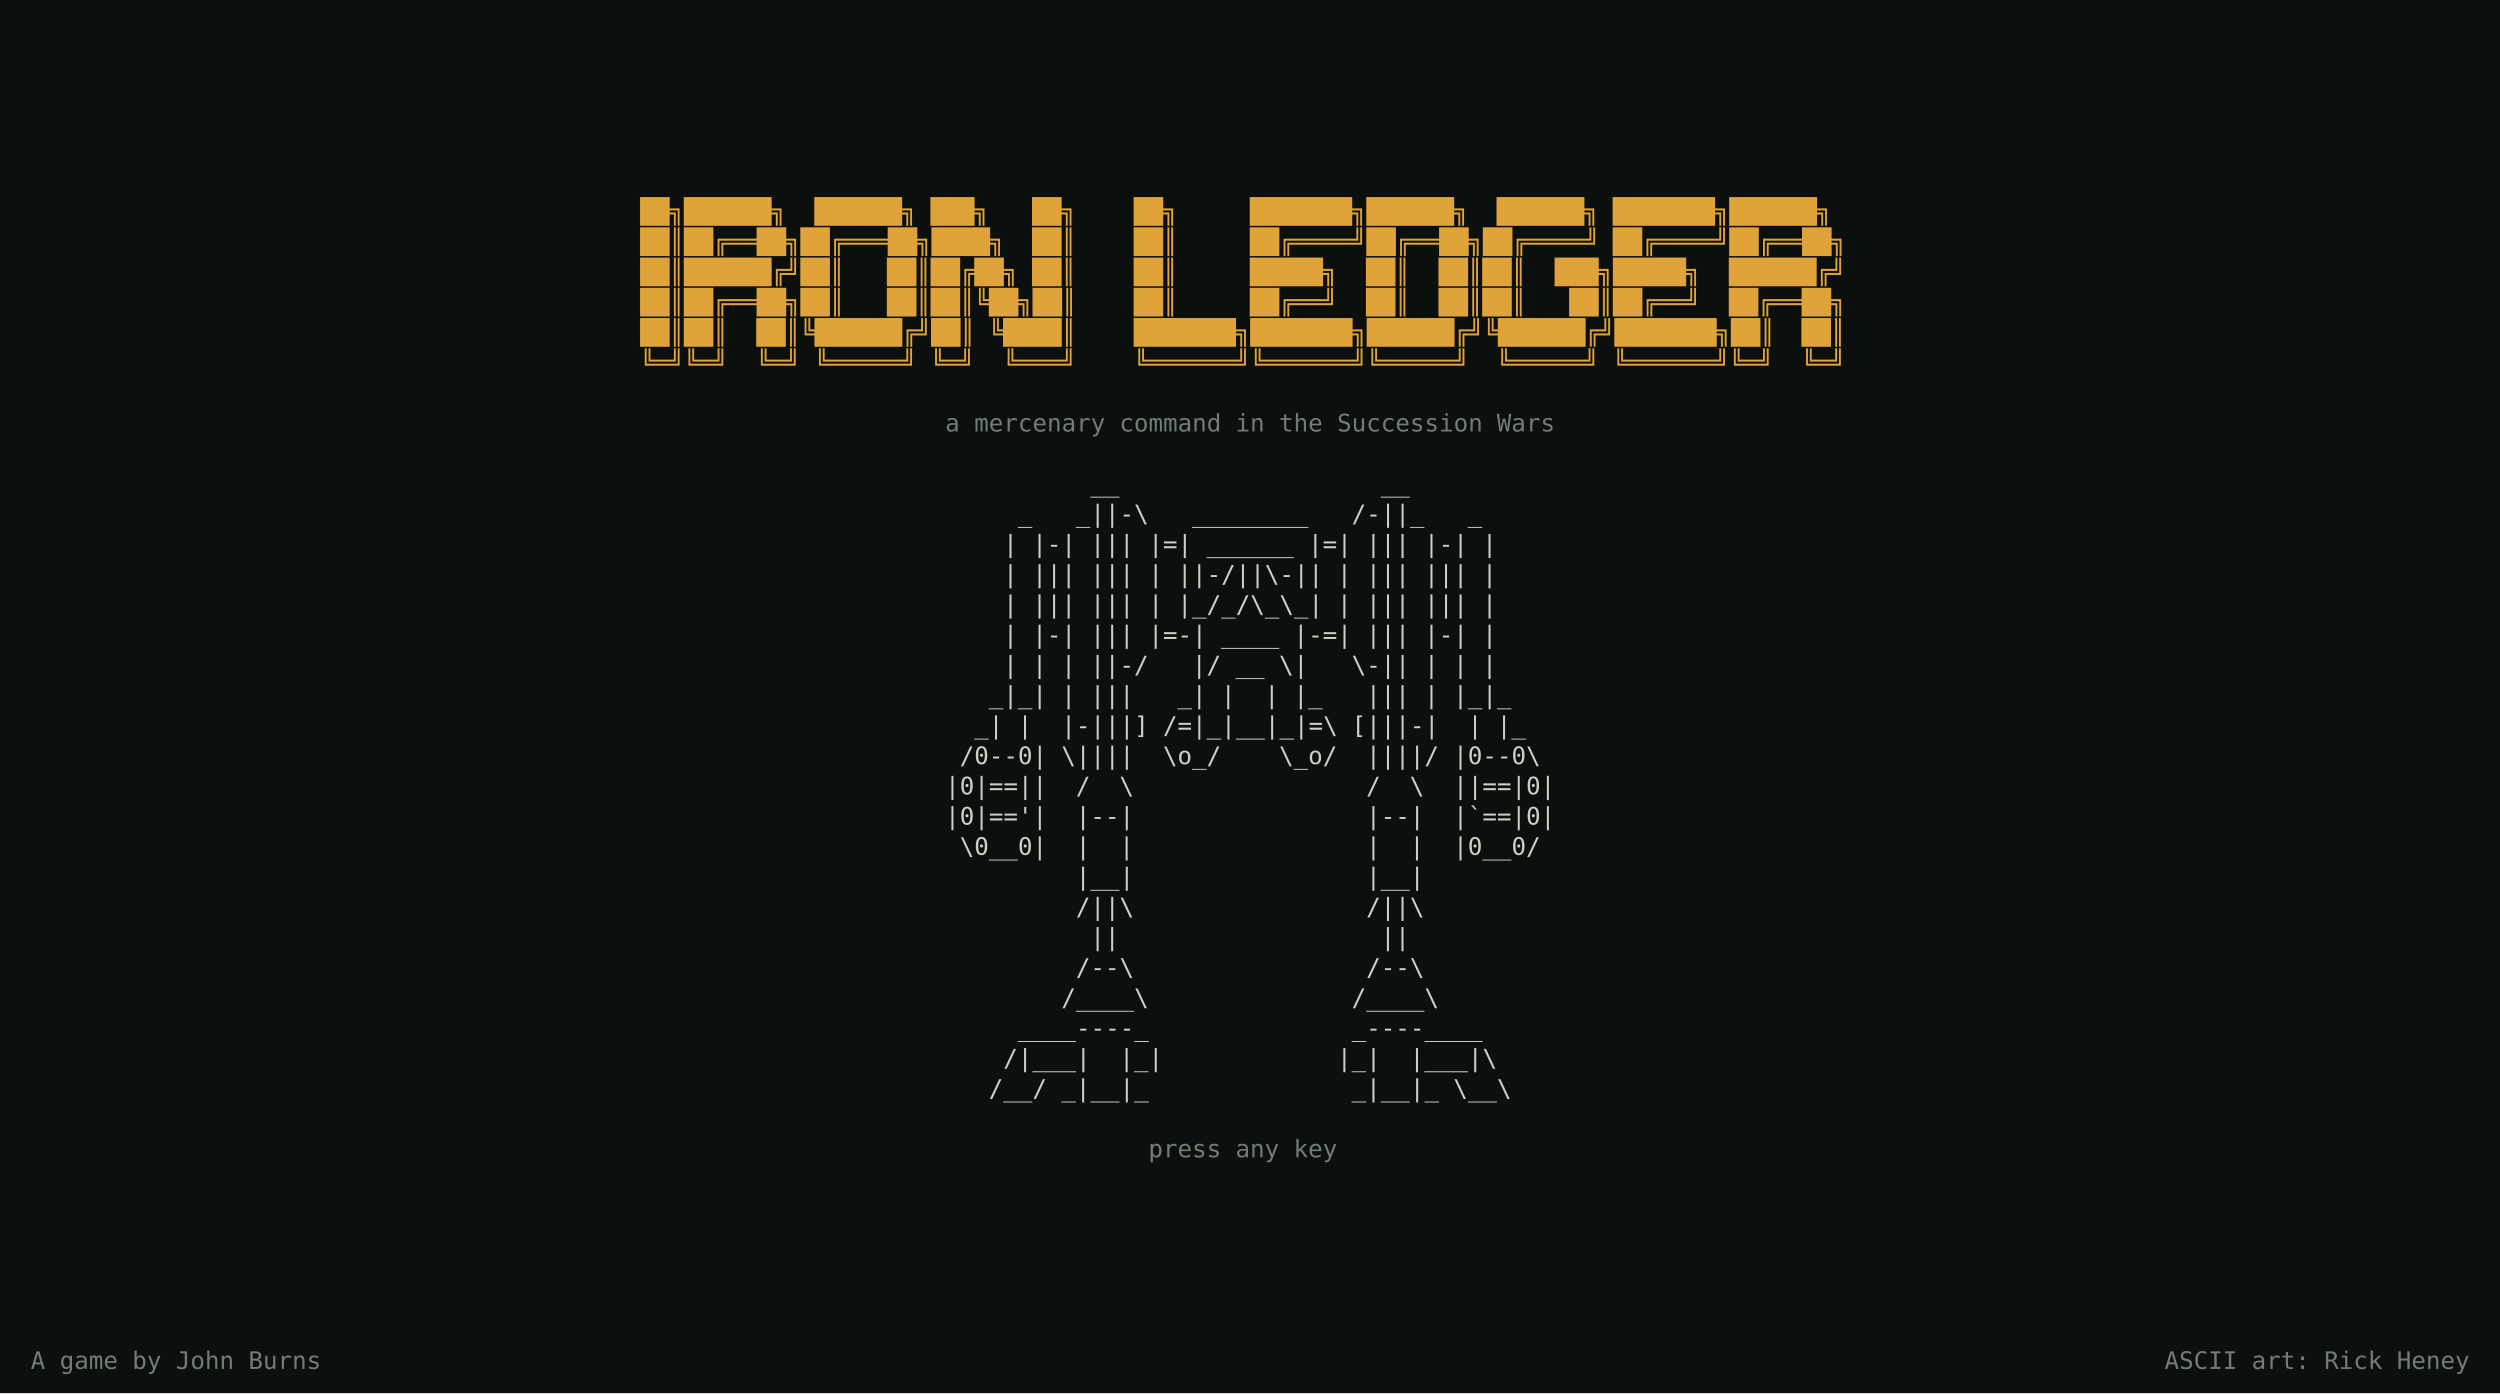
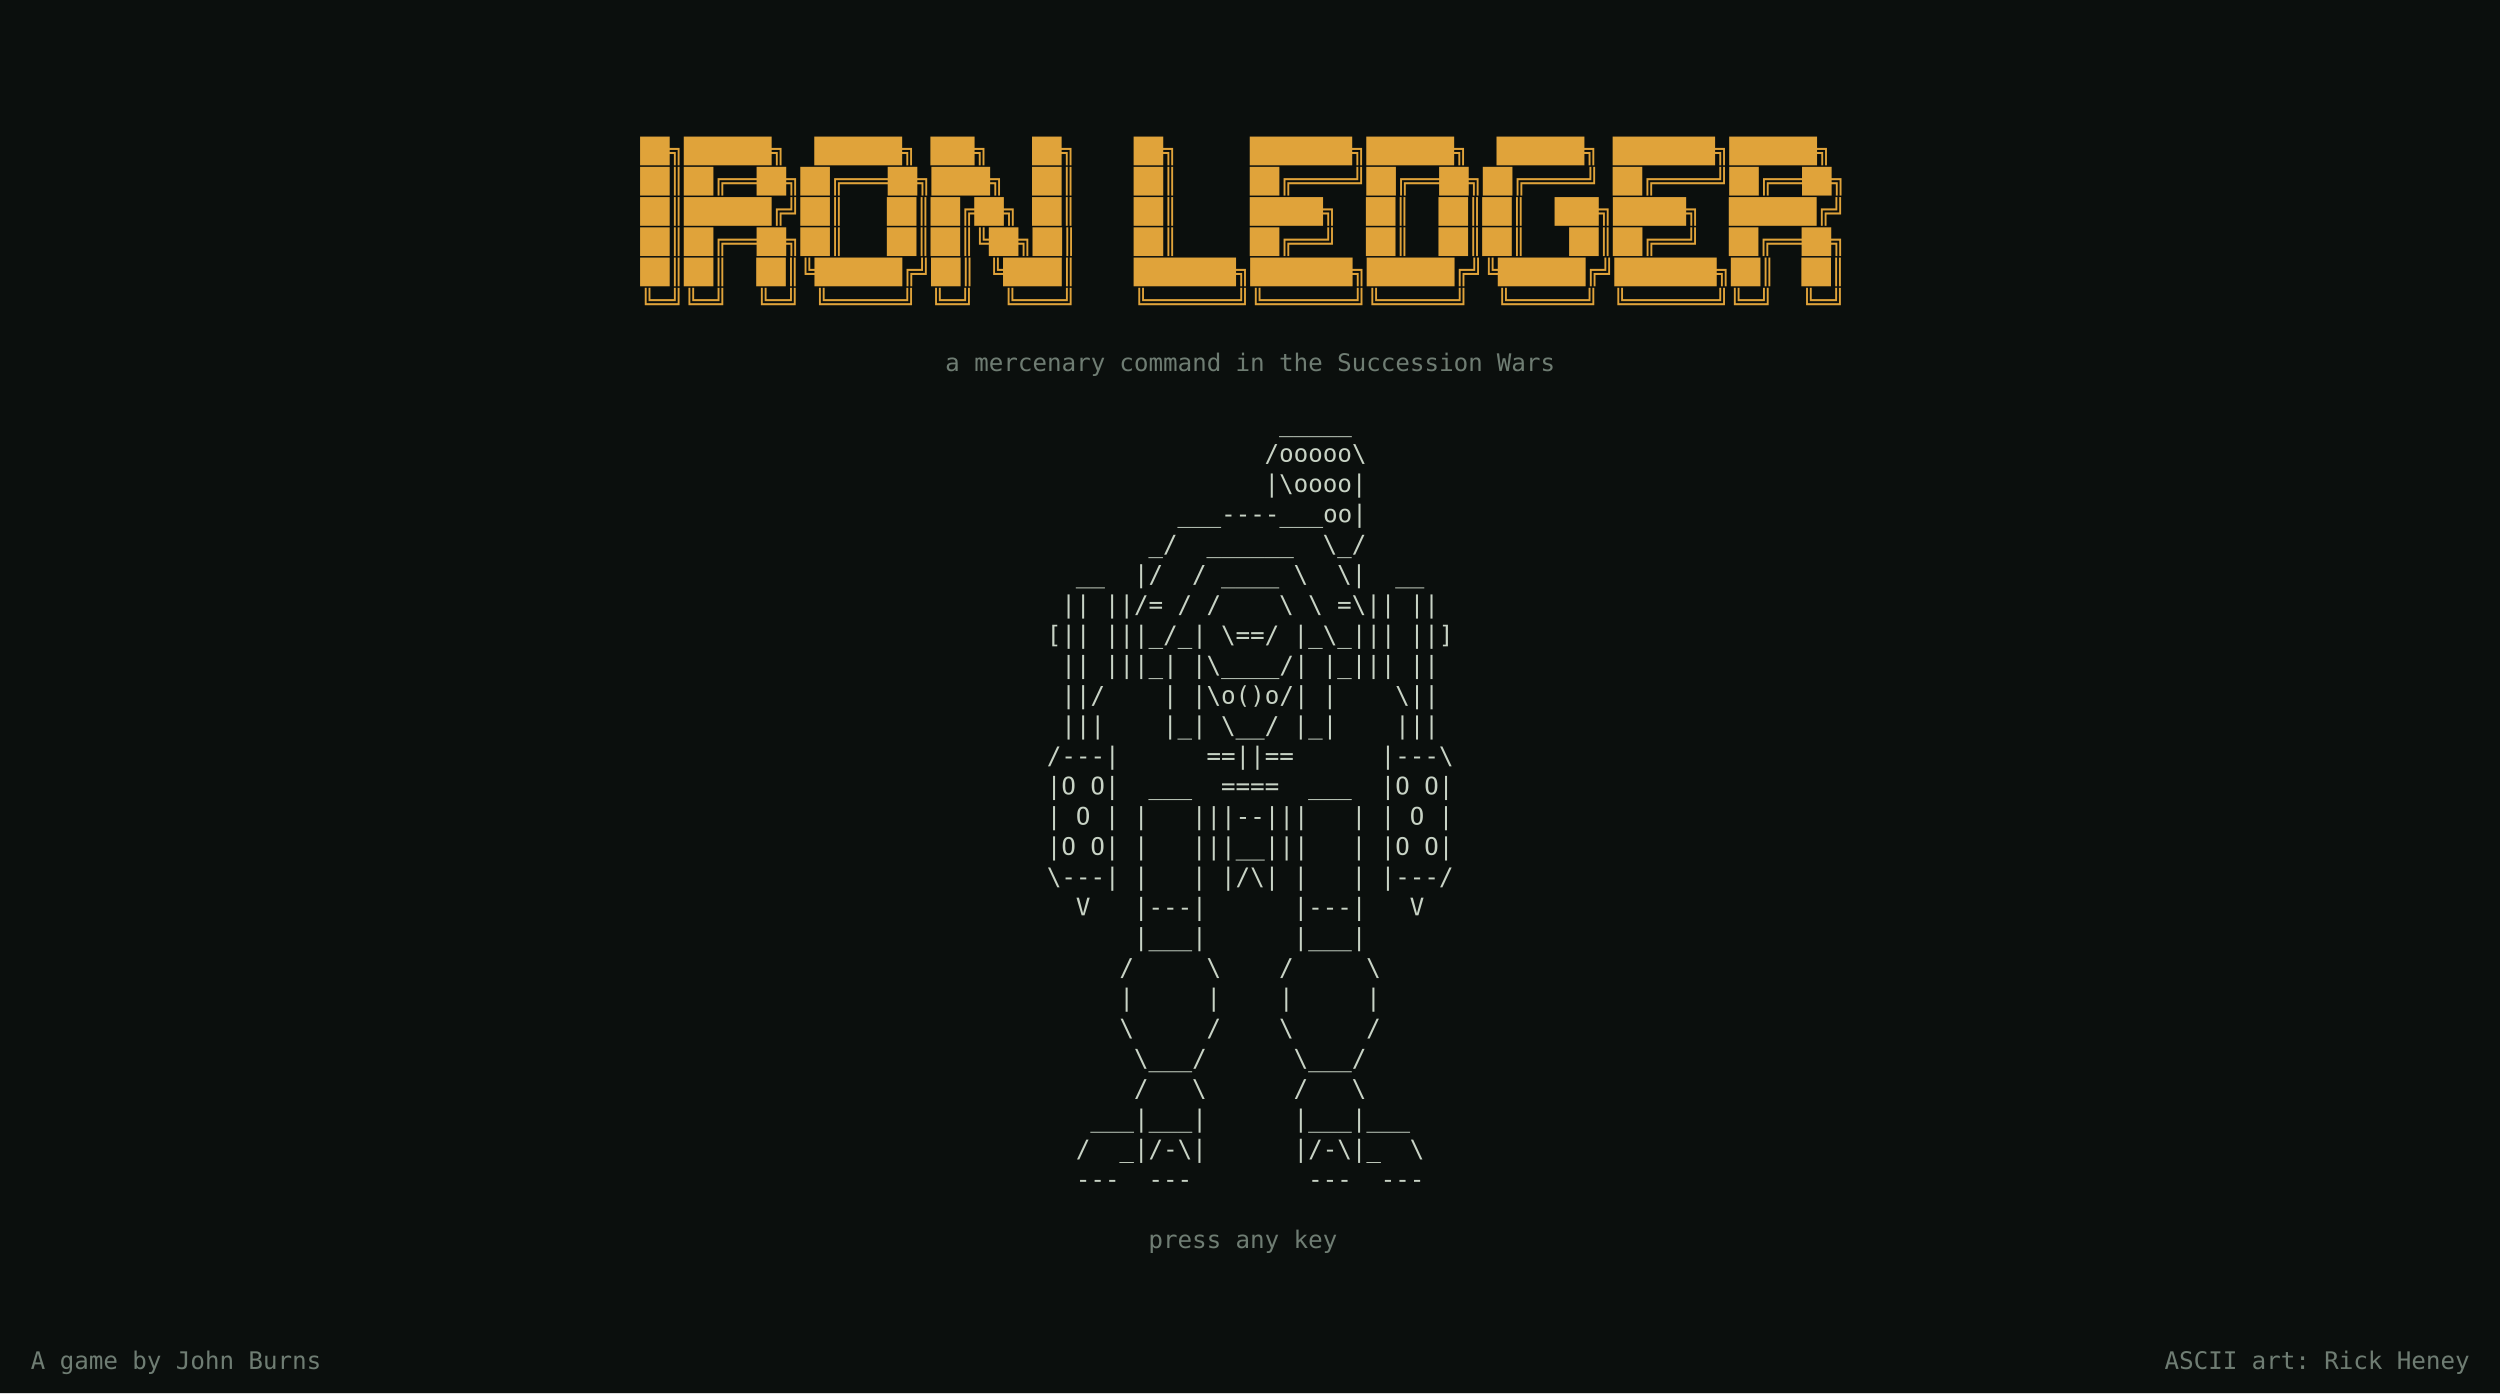
<svg xmlns="http://www.w3.org/2000/svg" width="1240" height="691" viewBox="0 0 1240 691">
  <rect width="100%" height="100%" fill="#0b0f0d" />
  <g font-family="Menlo, DejaVu Sans Mono, Consolas, monospace" font-size="12" xml:space="preserve">
-     <text y="109" fill="#e0a33a" x="317.6 324.8 332.0 339.2 346.4 353.6 360.8 368.0 375.2 382.4">██╗██████╗</text>
-     <text y="109" fill="#e0a33a" x="404.0 411.2 418.4 425.6 432.8 440.0 447.2">██████╗</text>
-     <text y="109" fill="#e0a33a" x="461.6 468.8 476.0 483.2">███╗</text>
-     <text y="109" fill="#e0a33a" x="512.0 519.2 526.4">██╗</text>
-     <text y="109" fill="#e0a33a" x="562.4 569.6 576.8">██╗</text>
-     <text y="109" fill="#e0a33a" x="620.0 627.2 634.4 641.6 648.8 656.0 663.2 670.4 677.6 684.8 692.0 699.2 706.4 713.6 720.8">███████╗██████╗</text>
-     <text y="109" fill="#e0a33a" x="742.4 749.6 756.8 764.0 771.2 778.4 785.6">██████╗</text>
-     <text y="109" fill="#e0a33a" x="800.0 807.2 814.4 821.6 828.8 836.0 843.2 850.4 857.6 864.8 872.0 879.2 886.4 893.6 900.8">███████╗██████╗</text>
-     <text y="124" fill="#e0a33a" x="317.6 324.8 332.0 339.2 346.4 353.6 360.8 368.0 375.2 382.4 389.6 396.8 404.0 411.2 418.4 425.6 432.8 440.0 447.2 454.4 461.6 468.8 476.0 483.2 490.4">██║██╔══██╗██╔═══██╗████╗</text>
-     <text y="124" fill="#e0a33a" x="512.0 519.2 526.4">██║</text>
+     <text y="79" fill="#e0a33a" x="317.6 324.8 332.0 339.2 346.4 353.6 360.8 368.0 375.2 382.4">██╗██████╗</text>
+     <text y="79" fill="#e0a33a" x="404.0 411.2 418.4 425.6 432.8 440.0 447.2">██████╗</text>
+     <text y="79" fill="#e0a33a" x="461.6 468.8 476.0 483.2">███╗</text>
+     <text y="79" fill="#e0a33a" x="512.0 519.2 526.4">██╗</text>
+     <text y="79" fill="#e0a33a" x="562.4 569.6 576.8">██╗</text>
+     <text y="79" fill="#e0a33a" x="620.0 627.2 634.4 641.6 648.8 656.0 663.2 670.4 677.6 684.8 692.0 699.2 706.4 713.6 720.8">███████╗██████╗</text>
+     <text y="79" fill="#e0a33a" x="742.4 749.6 756.8 764.0 771.2 778.4 785.6">██████╗</text>
+     <text y="79" fill="#e0a33a" x="800.0 807.2 814.4 821.6 828.8 836.0 843.2 850.4 857.6 864.8 872.0 879.2 886.4 893.6 900.8">███████╗██████╗</text>
+     <text y="94" fill="#e0a33a" x="317.6 324.8 332.0 339.2 346.4 353.6 360.8 368.0 375.2 382.4 389.6 396.8 404.0 411.2 418.4 425.6 432.8 440.0 447.2 454.4 461.6 468.8 476.0 483.2 490.4">██║██╔══██╗██╔═══██╗████╗</text>
+     <text y="94" fill="#e0a33a" x="512.0 519.2 526.4">██║</text>
+     <text y="94" fill="#e0a33a" x="562.4 569.6 576.8">██║</text>
+     <text y="94" fill="#e0a33a" x="620.0 627.2 634.4 641.6 648.8 656.0 663.2 670.4 677.6 684.8 692.0 699.2 706.4 713.6 720.8 728.0 735.2 742.4 749.6 756.8 764.0 771.2 778.4 785.6">██╔════╝██╔══██╗██╔════╝</text>
+     <text y="94" fill="#e0a33a" x="800.0 807.2 814.4 821.6 828.8 836.0 843.2 850.4 857.6 864.8 872.0 879.2 886.4 893.6 900.8 908.0">██╔════╝██╔══██╗</text>
+     <text y="109" fill="#e0a33a" x="317.6 324.8 332.0 339.2 346.4 353.6 360.8 368.0 375.2 382.4 389.6 396.8 404.0 411.2">██║██████╔╝██║</text>
+     <text y="109" fill="#e0a33a" x="440.0 447.2 454.4 461.6 468.8 476.0 483.2 490.4 497.6">██║██╔██╗</text>
+     <text y="109" fill="#e0a33a" x="512.0 519.2 526.4">██║</text>
+     <text y="109" fill="#e0a33a" x="562.4 569.6 576.8">██║</text>
+     <text y="109" fill="#e0a33a" x="620.0 627.2 634.4 641.6 648.8 656.0">█████╗</text>
+     <text y="109" fill="#e0a33a" x="677.6 684.8 692.0">██║</text>
+     <text y="109" fill="#e0a33a" x="713.6 720.8 728.0 735.2 742.4 749.6">██║██║</text>
+     <text y="109" fill="#e0a33a" x="771.2 778.4 785.6 792.8 800.0 807.2 814.4 821.6 828.8 836.0">███╗█████╗</text>
+     <text y="109" fill="#e0a33a" x="857.6 864.8 872.0 879.2 886.4 893.6 900.8 908.0">██████╔╝</text>
+     <text y="124" fill="#e0a33a" x="317.6 324.8 332.0 339.2 346.4 353.6 360.8 368.0 375.2 382.4 389.6 396.8 404.0 411.2">██║██╔══██╗██║</text>
+     <text y="124" fill="#e0a33a" x="440.0 447.2 454.4 461.6 468.8 476.0 483.2 490.4 497.6 504.8 512.0 519.2 526.4">██║██║╚██╗██║</text>
    <text y="124" fill="#e0a33a" x="562.4 569.6 576.8">██║</text>
-     <text y="124" fill="#e0a33a" x="620.0 627.2 634.4 641.6 648.8 656.0 663.2 670.4 677.6 684.8 692.0 699.2 706.4 713.6 720.8 728.0 735.2 742.4 749.6 756.8 764.0 771.2 778.4 785.6">██╔════╝██╔══██╗██╔════╝</text>
-     <text y="124" fill="#e0a33a" x="800.0 807.2 814.4 821.6 828.8 836.0 843.2 850.4 857.6 864.8 872.0 879.2 886.4 893.6 900.8 908.0">██╔════╝██╔══██╗</text>
-     <text y="139" fill="#e0a33a" x="317.6 324.8 332.0 339.2 346.4 353.6 360.8 368.0 375.2 382.4 389.6 396.8 404.0 411.2">██║██████╔╝██║</text>
-     <text y="139" fill="#e0a33a" x="440.0 447.2 454.4 461.6 468.8 476.0 483.2 490.4 497.6">██║██╔██╗</text>
-     <text y="139" fill="#e0a33a" x="512.0 519.2 526.4">██║</text>
-     <text y="139" fill="#e0a33a" x="562.4 569.6 576.8">██║</text>
-     <text y="139" fill="#e0a33a" x="620.0 627.2 634.4 641.6 648.8 656.0">█████╗</text>
-     <text y="139" fill="#e0a33a" x="677.6 684.8 692.0">██║</text>
-     <text y="139" fill="#e0a33a" x="713.6 720.8 728.0 735.2 742.4 749.6">██║██║</text>
-     <text y="139" fill="#e0a33a" x="771.2 778.4 785.6 792.8 800.0 807.2 814.4 821.6 828.8 836.0">███╗█████╗</text>
-     <text y="139" fill="#e0a33a" x="857.6 864.8 872.0 879.2 886.4 893.6 900.8 908.0">██████╔╝</text>
-     <text y="154" fill="#e0a33a" x="317.6 324.8 332.0 339.2 346.4 353.6 360.8 368.0 375.2 382.4 389.6 396.8 404.0 411.2">██║██╔══██╗██║</text>
-     <text y="154" fill="#e0a33a" x="440.0 447.2 454.4 461.6 468.8 476.0 483.2 490.4 497.6 504.8 512.0 519.2 526.4">██║██║╚██╗██║</text>
-     <text y="154" fill="#e0a33a" x="562.4 569.6 576.8">██║</text>
-     <text y="154" fill="#e0a33a" x="620.0 627.2 634.4 641.6 648.8 656.0">██╔══╝</text>
-     <text y="154" fill="#e0a33a" x="677.6 684.8 692.0">██║</text>
-     <text y="154" fill="#e0a33a" x="713.6 720.8 728.0 735.2 742.4 749.6">██║██║</text>
-     <text y="154" fill="#e0a33a" x="778.4 785.6 792.8 800.0 807.2 814.4 821.6 828.8 836.0">██║██╔══╝</text>
-     <text y="154" fill="#e0a33a" x="857.6 864.8 872.0 879.2 886.4 893.6 900.8 908.0">██╔══██╗</text>
-     <text y="169" fill="#e0a33a" x="317.6 324.8 332.0 339.2 346.4 353.6">██║██║</text>
-     <text y="169" fill="#e0a33a" x="375.2 382.4 389.6 396.8 404.0 411.2 418.4 425.6 432.8 440.0 447.2 454.4 461.6 468.8 476.0">██║╚██████╔╝██║</text>
-     <text y="169" fill="#e0a33a" x="490.4 497.6 504.8 512.0 519.2 526.4">╚████║</text>
-     <text y="169" fill="#e0a33a" x="562.4 569.6 576.8 584.0 591.2 598.4 605.6 612.8 620.0 627.2 634.4 641.6 648.8 656.0 663.2 670.4 677.6 684.8 692.0 699.2 706.4 713.6 720.8 728.0 735.2 742.4 749.6 756.8 764.0 771.2 778.4 785.6 792.8 800.0 807.2 814.4 821.6 828.8 836.0 843.2 850.4 857.6 864.8 872.0">███████╗███████╗██████╔╝╚██████╔╝███████╗██║</text>
-     <text y="169" fill="#e0a33a" x="893.6 900.8 908.0">██║</text>
-     <text y="184" fill="#e0a33a" x="317.6 324.8 332.0 339.2 346.4 353.6">╚═╝╚═╝</text>
-     <text y="184" fill="#e0a33a" x="375.2 382.4 389.6">╚═╝</text>
-     <text y="184" fill="#e0a33a" x="404.0 411.2 418.4 425.6 432.8 440.0 447.2">╚═════╝</text>
-     <text y="184" fill="#e0a33a" x="461.6 468.8 476.0">╚═╝</text>
-     <text y="184" fill="#e0a33a" x="497.6 504.8 512.0 519.2 526.4">╚═══╝</text>
-     <text y="184" fill="#e0a33a" x="562.4 569.6 576.8 584.0 591.2 598.4 605.6 612.8 620.0 627.2 634.4 641.6 648.8 656.0 663.2 670.4 677.6 684.8 692.0 699.2 706.4 713.6 720.8">╚══════╝╚══════╝╚═════╝</text>
-     <text y="184" fill="#e0a33a" x="742.4 749.6 756.8 764.0 771.2 778.4 785.6">╚═════╝</text>
-     <text y="184" fill="#e0a33a" x="800.0 807.2 814.4 821.6 828.8 836.0 843.2 850.4 857.6 864.8 872.0">╚══════╝╚═╝</text>
-     <text y="184" fill="#e0a33a" x="893.6 900.8 908.0">╚═╝</text>
-     <text y="214" fill="#6f7d73" x="468.8">a</text>
-     <text y="214" fill="#6f7d73" x="483.2 490.4 497.6 504.8 512.0 519.2 526.4 533.6 540.8">mercenary</text>
-     <text y="214" fill="#6f7d73" x="555.2 562.4 569.6 576.8 584.0 591.2 598.4">command</text>
-     <text y="214" fill="#6f7d73" x="612.8 620.0">in</text>
-     <text y="214" fill="#6f7d73" x="634.4 641.6 648.8">the</text>
-     <text y="214" fill="#6f7d73" x="663.2 670.4 677.6 684.8 692.0 699.2 706.4 713.6 720.8 728.0">Succession</text>
-     <text y="214" fill="#6f7d73" x="742.4 749.6 756.8 764.0">Wars</text>
-     <text y="244" fill="#c8d3c5" x="540.8 548.0">__</text>
-     <text y="244" fill="#c8d3c5" x="684.8 692.0">__</text>
-     <text y="259" fill="#c8d3c5" x="504.8">_</text>
-     <text y="259" fill="#c8d3c5" x="533.6 540.8 548.0 555.2 562.4">_||-\</text>
-     <text y="259" fill="#c8d3c5" x="591.2 598.4 605.6 612.8 620.0 627.2 634.4 641.6">________</text>
-     <text y="259" fill="#c8d3c5" x="670.4 677.6 684.8 692.0 699.2">/-||_</text>
-     <text y="259" fill="#c8d3c5" x="728.0">_</text>
-     <text y="274" fill="#c8d3c5" x="497.6">|</text>
-     <text y="274" fill="#c8d3c5" x="512.0 519.2 526.4">|-|</text>
-     <text y="274" fill="#c8d3c5" x="540.8 548.0 555.2">|||</text>
-     <text y="274" fill="#c8d3c5" x="569.6 576.8 584.0">|=|</text>
+     <text y="124" fill="#e0a33a" x="620.0 627.2 634.4 641.6 648.8 656.0">██╔══╝</text>
+     <text y="124" fill="#e0a33a" x="677.6 684.8 692.0">██║</text>
+     <text y="124" fill="#e0a33a" x="713.6 720.8 728.0 735.2 742.4 749.6">██║██║</text>
+     <text y="124" fill="#e0a33a" x="778.4 785.6 792.8 800.0 807.2 814.4 821.6 828.8 836.0">██║██╔══╝</text>
+     <text y="124" fill="#e0a33a" x="857.6 864.8 872.0 879.2 886.4 893.6 900.8 908.0">██╔══██╗</text>
+     <text y="139" fill="#e0a33a" x="317.6 324.8 332.0 339.2 346.4 353.6">██║██║</text>
+     <text y="139" fill="#e0a33a" x="375.2 382.4 389.6 396.8 404.0 411.2 418.4 425.6 432.8 440.0 447.2 454.4 461.6 468.8 476.0">██║╚██████╔╝██║</text>
+     <text y="139" fill="#e0a33a" x="490.4 497.6 504.8 512.0 519.2 526.4">╚████║</text>
+     <text y="139" fill="#e0a33a" x="562.4 569.6 576.8 584.0 591.2 598.4 605.6 612.8 620.0 627.2 634.4 641.6 648.8 656.0 663.2 670.4 677.6 684.8 692.0 699.2 706.4 713.6 720.8 728.0 735.2 742.4 749.6 756.8 764.0 771.2 778.4 785.6 792.8 800.0 807.2 814.4 821.6 828.8 836.0 843.2 850.4 857.6 864.8 872.0">███████╗███████╗██████╔╝╚██████╔╝███████╗██║</text>
+     <text y="139" fill="#e0a33a" x="893.6 900.8 908.0">██║</text>
+     <text y="154" fill="#e0a33a" x="317.6 324.8 332.0 339.2 346.4 353.6">╚═╝╚═╝</text>
+     <text y="154" fill="#e0a33a" x="375.2 382.4 389.6">╚═╝</text>
+     <text y="154" fill="#e0a33a" x="404.0 411.2 418.4 425.6 432.8 440.0 447.2">╚═════╝</text>
+     <text y="154" fill="#e0a33a" x="461.6 468.8 476.0">╚═╝</text>
+     <text y="154" fill="#e0a33a" x="497.6 504.8 512.0 519.2 526.4">╚═══╝</text>
+     <text y="154" fill="#e0a33a" x="562.4 569.6 576.8 584.0 591.2 598.4 605.6 612.8 620.0 627.2 634.4 641.6 648.8 656.0 663.2 670.4 677.6 684.8 692.0 699.2 706.4 713.6 720.8">╚══════╝╚══════╝╚═════╝</text>
+     <text y="154" fill="#e0a33a" x="742.4 749.6 756.8 764.0 771.2 778.4 785.6">╚═════╝</text>
+     <text y="154" fill="#e0a33a" x="800.0 807.2 814.4 821.6 828.8 836.0 843.2 850.4 857.6 864.8 872.0">╚══════╝╚═╝</text>
+     <text y="154" fill="#e0a33a" x="893.6 900.8 908.0">╚═╝</text>
+     <text y="184" fill="#6f7d73" x="468.8">a</text>
+     <text y="184" fill="#6f7d73" x="483.2 490.4 497.6 504.8 512.0 519.2 526.4 533.6 540.8">mercenary</text>
+     <text y="184" fill="#6f7d73" x="555.2 562.4 569.6 576.8 584.0 591.2 598.4">command</text>
+     <text y="184" fill="#6f7d73" x="612.8 620.0">in</text>
+     <text y="184" fill="#6f7d73" x="634.4 641.6 648.8">the</text>
+     <text y="184" fill="#6f7d73" x="663.2 670.4 677.6 684.8 692.0 699.2 706.4 713.6 720.8 728.0">Succession</text>
+     <text y="184" fill="#6f7d73" x="742.4 749.6 756.8 764.0">Wars</text>
+     <text y="214" fill="#c8d3c5" x="634.4 641.6 648.8 656.0 663.2">_____</text>
+     <text y="229" fill="#c8d3c5" x="627.2 634.4 641.6 648.8 656.0 663.2 670.4">/ooooo\</text>
+     <text y="244" fill="#c8d3c5" x="627.2 634.4 641.6 648.8 656.0 663.2 670.4">|\oooo|</text>
+     <text y="259" fill="#c8d3c5" x="584.0 591.2 598.4 605.6 612.8 620.0 627.2 634.4 641.6 648.8 656.0 663.2 670.4">___----___oo|</text>
+     <text y="274" fill="#c8d3c5" x="569.6 576.8">_/</text>
    <text y="274" fill="#c8d3c5" x="598.4 605.6 612.8 620.0 627.2 634.4">______</text>
-     <text y="274" fill="#c8d3c5" x="648.8 656.0 663.2">|=|</text>
-     <text y="274" fill="#c8d3c5" x="677.6 684.8 692.0">|||</text>
-     <text y="274" fill="#c8d3c5" x="706.4 713.6 720.8">|-|</text>
-     <text y="274" fill="#c8d3c5" x="735.2">|</text>
-     <text y="289" fill="#c8d3c5" x="497.6">|</text>
-     <text y="289" fill="#c8d3c5" x="512.0 519.2 526.4">|||</text>
-     <text y="289" fill="#c8d3c5" x="540.8 548.0 555.2">|||</text>
-     <text y="289" fill="#c8d3c5" x="569.6">|</text>
-     <text y="289" fill="#c8d3c5" x="584.0 591.2 598.4 605.6 612.8 620.0 627.2 634.4 641.6 648.8">||-/||\-||</text>
-     <text y="289" fill="#c8d3c5" x="663.2">|</text>
-     <text y="289" fill="#c8d3c5" x="677.6 684.8 692.0">|||</text>
-     <text y="289" fill="#c8d3c5" x="706.4 713.6 720.8">|||</text>
-     <text y="289" fill="#c8d3c5" x="735.2">|</text>
-     <text y="304" fill="#c8d3c5" x="497.6">|</text>
-     <text y="304" fill="#c8d3c5" x="512.0 519.2 526.4">|||</text>
-     <text y="304" fill="#c8d3c5" x="540.8 548.0 555.2">|||</text>
-     <text y="304" fill="#c8d3c5" x="569.6">|</text>
-     <text y="304" fill="#c8d3c5" x="584.0 591.2 598.4 605.6 612.8 620.0 627.2 634.4 641.6 648.8">|_/_/\_\_|</text>
-     <text y="304" fill="#c8d3c5" x="663.2">|</text>
-     <text y="304" fill="#c8d3c5" x="677.6 684.8 692.0">|||</text>
-     <text y="304" fill="#c8d3c5" x="706.4 713.6 720.8">|||</text>
-     <text y="304" fill="#c8d3c5" x="735.2">|</text>
-     <text y="319" fill="#c8d3c5" x="497.6">|</text>
-     <text y="319" fill="#c8d3c5" x="512.0 519.2 526.4">|-|</text>
-     <text y="319" fill="#c8d3c5" x="540.8 548.0 555.2">|||</text>
-     <text y="319" fill="#c8d3c5" x="569.6 576.8 584.0 591.2">|=-|</text>
-     <text y="319" fill="#c8d3c5" x="605.6 612.8 620.0 627.2">____</text>
-     <text y="319" fill="#c8d3c5" x="641.6 648.8 656.0 663.2">|-=|</text>
-     <text y="319" fill="#c8d3c5" x="677.6 684.8 692.0">|||</text>
-     <text y="319" fill="#c8d3c5" x="706.4 713.6 720.8">|-|</text>
-     <text y="319" fill="#c8d3c5" x="735.2">|</text>
-     <text y="334" fill="#c8d3c5" x="497.6">|</text>
-     <text y="334" fill="#c8d3c5" x="512.0">|</text>
-     <text y="334" fill="#c8d3c5" x="526.4">|</text>
-     <text y="334" fill="#c8d3c5" x="540.8 548.0 555.2 562.4">||-/</text>
-     <text y="334" fill="#c8d3c5" x="591.2 598.4">|/</text>
-     <text y="334" fill="#c8d3c5" x="612.8 620.0">__</text>
-     <text y="334" fill="#c8d3c5" x="634.4 641.6">\|</text>
-     <text y="334" fill="#c8d3c5" x="670.4 677.6 684.8 692.0">\-||</text>
-     <text y="334" fill="#c8d3c5" x="706.4">|</text>
-     <text y="334" fill="#c8d3c5" x="720.8">|</text>
-     <text y="334" fill="#c8d3c5" x="735.2">|</text>
-     <text y="349" fill="#c8d3c5" x="490.4 497.6 504.8 512.0">_|_|</text>
-     <text y="349" fill="#c8d3c5" x="526.4">|</text>
-     <text y="349" fill="#c8d3c5" x="540.8 548.0 555.2">|||</text>
-     <text y="349" fill="#c8d3c5" x="584.0 591.2">_|</text>
-     <text y="349" fill="#c8d3c5" x="605.6">|</text>
-     <text y="349" fill="#c8d3c5" x="627.2">|</text>
-     <text y="349" fill="#c8d3c5" x="641.6 648.8">|_</text>
-     <text y="349" fill="#c8d3c5" x="677.6 684.8 692.0">|||</text>
-     <text y="349" fill="#c8d3c5" x="706.4">|</text>
-     <text y="349" fill="#c8d3c5" x="720.8 728.0 735.2 742.4">|_|_</text>
-     <text y="364" fill="#c8d3c5" x="483.2 490.4">_|</text>
-     <text y="364" fill="#c8d3c5" x="504.8">|</text>
-     <text y="364" fill="#c8d3c5" x="526.4 533.6 540.8 548.0 555.2 562.4">|-|||]</text>
-     <text y="364" fill="#c8d3c5" x="576.8 584.0 591.2 598.4 605.6 612.8 620.0 627.2 634.4 641.6 648.8 656.0">/=|_|__|_|=\</text>
-     <text y="364" fill="#c8d3c5" x="670.4 677.6 684.8 692.0 699.2 706.4">[|||-|</text>
-     <text y="364" fill="#c8d3c5" x="728.0">|</text>
-     <text y="364" fill="#c8d3c5" x="742.4 749.6">|_</text>
-     <text y="379" fill="#c8d3c5" x="476.0 483.2 490.4 497.6 504.8 512.0">/0--0|</text>
-     <text y="379" fill="#c8d3c5" x="526.4 533.6 540.8 548.0 555.2">\||||</text>
-     <text y="379" fill="#c8d3c5" x="576.8 584.0 591.2 598.4">\o_/</text>
-     <text y="379" fill="#c8d3c5" x="634.4 641.6 648.8 656.0">\_o/</text>
-     <text y="379" fill="#c8d3c5" x="677.6 684.8 692.0 699.2 706.4">||||/</text>
-     <text y="379" fill="#c8d3c5" x="720.8 728.0 735.2 742.4 749.6 756.8">|0--0\</text>
-     <text y="394" fill="#c8d3c5" x="468.8 476.0 483.2 490.4 497.6 504.8 512.0">|0|==||</text>
-     <text y="394" fill="#c8d3c5" x="533.6">/</text>
-     <text y="394" fill="#c8d3c5" x="555.2">\</text>
-     <text y="394" fill="#c8d3c5" x="677.6">/</text>
-     <text y="394" fill="#c8d3c5" x="699.2">\</text>
-     <text y="394" fill="#c8d3c5" x="720.8 728.0 735.2 742.4 749.6 756.8 764.0">||==|0|</text>
-     <text y="409" fill="#c8d3c5" x="468.8 476.0 483.2 490.4 497.6 504.8 512.0">|0|=='|</text>
-     <text y="409" fill="#c8d3c5" x="533.6 540.8 548.0 555.2">|--|</text>
-     <text y="409" fill="#c8d3c5" x="677.6 684.8 692.0 699.2">|--|</text>
-     <text y="409" fill="#c8d3c5" x="720.8 728.0 735.2 742.4 749.6 756.8 764.0">|`==|0|</text>
-     <text y="424" fill="#c8d3c5" x="476.0 483.2 490.4 497.6 504.8 512.0">\0__0|</text>
-     <text y="424" fill="#c8d3c5" x="533.6">|</text>
-     <text y="424" fill="#c8d3c5" x="555.2">|</text>
-     <text y="424" fill="#c8d3c5" x="677.6">|</text>
-     <text y="424" fill="#c8d3c5" x="699.2">|</text>
-     <text y="424" fill="#c8d3c5" x="720.8 728.0 735.2 742.4 749.6 756.8">|0__0/</text>
-     <text y="439" fill="#c8d3c5" x="533.6 540.8 548.0 555.2">|__|</text>
-     <text y="439" fill="#c8d3c5" x="677.6 684.8 692.0 699.2">|__|</text>
-     <text y="454" fill="#c8d3c5" x="533.6 540.8 548.0 555.2">/||\</text>
-     <text y="454" fill="#c8d3c5" x="677.6 684.8 692.0 699.2">/||\</text>
-     <text y="469" fill="#c8d3c5" x="540.8 548.0">||</text>
-     <text y="469" fill="#c8d3c5" x="684.8 692.0">||</text>
-     <text y="484" fill="#c8d3c5" x="533.6 540.8 548.0 555.2">/--\</text>
-     <text y="484" fill="#c8d3c5" x="677.6 684.8 692.0 699.2">/--\</text>
-     <text y="499" fill="#c8d3c5" x="526.4 533.6 540.8 548.0 555.2 562.4">/____\</text>
-     <text y="499" fill="#c8d3c5" x="670.4 677.6 684.8 692.0 699.2 706.4">/____\</text>
-     <text y="514" fill="#c8d3c5" x="504.8 512.0 519.2 526.4 533.6 540.8 548.0 555.2 562.4">____----_</text>
-     <text y="514" fill="#c8d3c5" x="670.4 677.6 684.8 692.0 699.2 706.4 713.6 720.8 728.0">_----____</text>
-     <text y="529" fill="#c8d3c5" x="497.6 504.8 512.0 519.2 526.4 533.6">/|___|</text>
-     <text y="529" fill="#c8d3c5" x="555.2 562.4 569.6">|_|</text>
-     <text y="529" fill="#c8d3c5" x="663.2 670.4 677.6">|_|</text>
-     <text y="529" fill="#c8d3c5" x="699.2 706.4 713.6 720.8 728.0 735.2">|___|\</text>
-     <text y="544" fill="#c8d3c5" x="490.4 497.6 504.8 512.0">/__/</text>
-     <text y="544" fill="#c8d3c5" x="526.4 533.6 540.8 548.0 555.2 562.4">_|__|_</text>
-     <text y="544" fill="#c8d3c5" x="670.4 677.6 684.8 692.0 699.2 706.4">_|__|_</text>
-     <text y="544" fill="#c8d3c5" x="720.8 728.0 735.2 742.4">\__\</text>
-     <text y="574" fill="#6f7d73" x="569.6 576.8 584.0 591.2 598.4">press</text>
-     <text y="574" fill="#6f7d73" x="612.8 620.0 627.2">any</text>
-     <text y="574" fill="#6f7d73" x="641.6 648.8 656.0">key</text>
+     <text y="274" fill="#c8d3c5" x="656.0 663.2 670.4">\_/</text>
+     <text y="289" fill="#c8d3c5" x="533.6 540.8">__</text>
+     <text y="289" fill="#c8d3c5" x="562.4 569.6">|/</text>
+     <text y="289" fill="#c8d3c5" x="591.2">/</text>
+     <text y="289" fill="#c8d3c5" x="605.6 612.8 620.0 627.2">____</text>
+     <text y="289" fill="#c8d3c5" x="641.6">\</text>
+     <text y="289" fill="#c8d3c5" x="663.2 670.4">\|</text>
+     <text y="289" fill="#c8d3c5" x="692.0 699.2">__</text>
+     <text y="304" fill="#c8d3c5" x="526.4 533.6">||</text>
+     <text y="304" fill="#c8d3c5" x="548.0 555.2 562.4 569.6">||/=</text>
+     <text y="304" fill="#c8d3c5" x="584.0">/</text>
+     <text y="304" fill="#c8d3c5" x="598.4">/</text>
+     <text y="304" fill="#c8d3c5" x="634.4">\</text>
+     <text y="304" fill="#c8d3c5" x="648.8">\</text>
+     <text y="304" fill="#c8d3c5" x="663.2 670.4 677.6 684.8">=\||</text>
+     <text y="304" fill="#c8d3c5" x="699.2 706.4">||</text>
+     <text y="319" fill="#c8d3c5" x="519.2 526.4 533.6">[||</text>
+     <text y="319" fill="#c8d3c5" x="548.0 555.2 562.4 569.6 576.8 584.0 591.2">|||_/_|</text>
+     <text y="319" fill="#c8d3c5" x="605.6 612.8 620.0 627.2">\==/</text>
+     <text y="319" fill="#c8d3c5" x="641.6 648.8 656.0 663.2 670.4 677.6 684.8">|_\_|||</text>
+     <text y="319" fill="#c8d3c5" x="699.2 706.4 713.6">||]</text>
+     <text y="334" fill="#c8d3c5" x="526.4 533.6">||</text>
+     <text y="334" fill="#c8d3c5" x="548.0 555.2 562.4 569.6 576.8">|||_|</text>
+     <text y="334" fill="#c8d3c5" x="591.2 598.4 605.6 612.8 620.0 627.2 634.4 641.6">|\____/|</text>
+     <text y="334" fill="#c8d3c5" x="656.0 663.2 670.4 677.6 684.8">|_|||</text>
+     <text y="334" fill="#c8d3c5" x="699.2 706.4">||</text>
+     <text y="349" fill="#c8d3c5" x="526.4 533.6 540.8">||/</text>
+     <text y="349" fill="#c8d3c5" x="576.8">|</text>
+     <text y="349" fill="#c8d3c5" x="591.2 598.4 605.6 612.8 620.0 627.2 634.4 641.6">|\o()o/|</text>
+     <text y="349" fill="#c8d3c5" x="656.0">|</text>
+     <text y="349" fill="#c8d3c5" x="692.0 699.2 706.4">\||</text>
+     <text y="364" fill="#c8d3c5" x="526.4 533.6 540.8">|||</text>
+     <text y="364" fill="#c8d3c5" x="576.8 584.0 591.2">|_|</text>
+     <text y="364" fill="#c8d3c5" x="605.6 612.8 620.0 627.2">\__/</text>
+     <text y="364" fill="#c8d3c5" x="641.6 648.8 656.0">|_|</text>
+     <text y="364" fill="#c8d3c5" x="692.0 699.2 706.4">|||</text>
+     <text y="379" fill="#c8d3c5" x="519.2 526.4 533.6 540.8 548.0">/---|</text>
+     <text y="379" fill="#c8d3c5" x="598.4 605.6 612.8 620.0 627.2 634.4">==||==</text>
+     <text y="379" fill="#c8d3c5" x="684.8 692.0 699.2 706.4 713.6">|---\</text>
+     <text y="394" fill="#c8d3c5" x="519.2 526.4">|O</text>
+     <text y="394" fill="#c8d3c5" x="540.8 548.0">O|</text>
+     <text y="394" fill="#c8d3c5" x="569.6 576.8 584.0">___</text>
+     <text y="394" fill="#c8d3c5" x="605.6 612.8 620.0 627.2">====</text>
+     <text y="394" fill="#c8d3c5" x="648.8 656.0 663.2">___</text>
+     <text y="394" fill="#c8d3c5" x="684.8 692.0">|O</text>
+     <text y="394" fill="#c8d3c5" x="706.4 713.6">O|</text>
+     <text y="409" fill="#c8d3c5" x="519.2">|</text>
+     <text y="409" fill="#c8d3c5" x="533.6">O</text>
+     <text y="409" fill="#c8d3c5" x="548.0">|</text>
+     <text y="409" fill="#c8d3c5" x="562.4">|</text>
+     <text y="409" fill="#c8d3c5" x="591.2 598.4 605.6 612.8 620.0 627.2 634.4 641.6">|||--|||</text>
+     <text y="409" fill="#c8d3c5" x="670.4">|</text>
+     <text y="409" fill="#c8d3c5" x="684.8">|</text>
+     <text y="409" fill="#c8d3c5" x="699.2">O</text>
+     <text y="409" fill="#c8d3c5" x="713.6">|</text>
+     <text y="424" fill="#c8d3c5" x="519.2 526.4">|O</text>
+     <text y="424" fill="#c8d3c5" x="540.8 548.0">O|</text>
+     <text y="424" fill="#c8d3c5" x="562.4">|</text>
+     <text y="424" fill="#c8d3c5" x="591.2 598.4 605.6 612.8 620.0 627.2 634.4 641.6">|||__|||</text>
+     <text y="424" fill="#c8d3c5" x="670.4">|</text>
+     <text y="424" fill="#c8d3c5" x="684.8 692.0">|O</text>
+     <text y="424" fill="#c8d3c5" x="706.4 713.6">O|</text>
+     <text y="439" fill="#c8d3c5" x="519.2 526.4 533.6 540.8 548.0">\---|</text>
+     <text y="439" fill="#c8d3c5" x="562.4">|</text>
+     <text y="439" fill="#c8d3c5" x="591.2">|</text>
+     <text y="439" fill="#c8d3c5" x="605.6 612.8 620.0 627.2">|/\|</text>
+     <text y="439" fill="#c8d3c5" x="641.6">|</text>
+     <text y="439" fill="#c8d3c5" x="670.4">|</text>
+     <text y="439" fill="#c8d3c5" x="684.8 692.0 699.2 706.4 713.6">|---/</text>
+     <text y="454" fill="#c8d3c5" x="533.6">V</text>
+     <text y="454" fill="#c8d3c5" x="562.4 569.6 576.8 584.0 591.2">|---|</text>
+     <text y="454" fill="#c8d3c5" x="641.6 648.8 656.0 663.2 670.4">|---|</text>
+     <text y="454" fill="#c8d3c5" x="699.2">V</text>
+     <text y="469" fill="#c8d3c5" x="562.4 569.6 576.8 584.0 591.2">|___|</text>
+     <text y="469" fill="#c8d3c5" x="641.6 648.8 656.0 663.2 670.4">|___|</text>
+     <text y="484" fill="#c8d3c5" x="555.2">/</text>
+     <text y="484" fill="#c8d3c5" x="598.4">\</text>
+     <text y="484" fill="#c8d3c5" x="634.4">/</text>
+     <text y="484" fill="#c8d3c5" x="677.6">\</text>
+     <text y="499" fill="#c8d3c5" x="555.2">|</text>
+     <text y="499" fill="#c8d3c5" x="598.4">|</text>
+     <text y="499" fill="#c8d3c5" x="634.4">|</text>
+     <text y="499" fill="#c8d3c5" x="677.6">|</text>
+     <text y="514" fill="#c8d3c5" x="555.2">\</text>
+     <text y="514" fill="#c8d3c5" x="598.4">/</text>
+     <text y="514" fill="#c8d3c5" x="634.4">\</text>
+     <text y="514" fill="#c8d3c5" x="677.6">/</text>
+     <text y="529" fill="#c8d3c5" x="562.4 569.6 576.8 584.0 591.2">\___/</text>
+     <text y="529" fill="#c8d3c5" x="641.6 648.8 656.0 663.2 670.4">\___/</text>
+     <text y="544" fill="#c8d3c5" x="562.4">/</text>
+     <text y="544" fill="#c8d3c5" x="591.2">\</text>
+     <text y="544" fill="#c8d3c5" x="641.6">/</text>
+     <text y="544" fill="#c8d3c5" x="670.4">\</text>
+     <text y="559" fill="#c8d3c5" x="540.8 548.0 555.2 562.4 569.6 576.8 584.0 591.2">___|___|</text>
+     <text y="559" fill="#c8d3c5" x="641.6 648.8 656.0 663.2 670.4 677.6 684.8 692.0">|___|___</text>
+     <text y="574" fill="#c8d3c5" x="533.6">/</text>
+     <text y="574" fill="#c8d3c5" x="555.2 562.4 569.6 576.8 584.0 591.2">_|/-\|</text>
+     <text y="574" fill="#c8d3c5" x="641.6 648.8 656.0 663.2 670.4 677.6">|/-\|_</text>
+     <text y="574" fill="#c8d3c5" x="699.2">\</text>
+     <text y="589" fill="#c8d3c5" x="533.6 540.8 548.0">---</text>
+     <text y="589" fill="#c8d3c5" x="569.6 576.8 584.0">---</text>
+     <text y="589" fill="#c8d3c5" x="648.8 656.0 663.2">---</text>
+     <text y="589" fill="#c8d3c5" x="684.8 692.0 699.2">---</text>
+     <text y="619" fill="#6f7d73" x="569.6 576.8 584.0 591.2 598.4">press</text>
+     <text y="619" fill="#6f7d73" x="612.8 620.0 627.2">any</text>
+     <text y="619" fill="#6f7d73" x="641.6 648.8 656.0">key</text>
    <text y="679" fill="#6f7d73" x="15.2">A</text>
    <text y="679" fill="#6f7d73" x="29.6 36.8 44.0 51.2">game</text>
    <text y="679" fill="#6f7d73" x="65.6 72.8">by</text>
    <text y="679" fill="#6f7d73" x="87.2 94.4 101.6 108.8">John</text>
    <text y="679" fill="#6f7d73" x="123.2 130.4 137.6 144.8 152.0">Burns</text>
    <text y="679" fill="#6f7d73" x="1073.6 1080.8 1088.0 1095.2 1102.4">ASCII</text>
    <text y="679" fill="#6f7d73" x="1116.8 1124.0 1131.2 1138.4">art:</text>
    <text y="679" fill="#6f7d73" x="1152.8 1160.0 1167.2 1174.4">Rick</text>
    <text y="679" fill="#6f7d73" x="1188.8 1196.0 1203.2 1210.4 1217.6">Heney</text>
  </g>
</svg>
